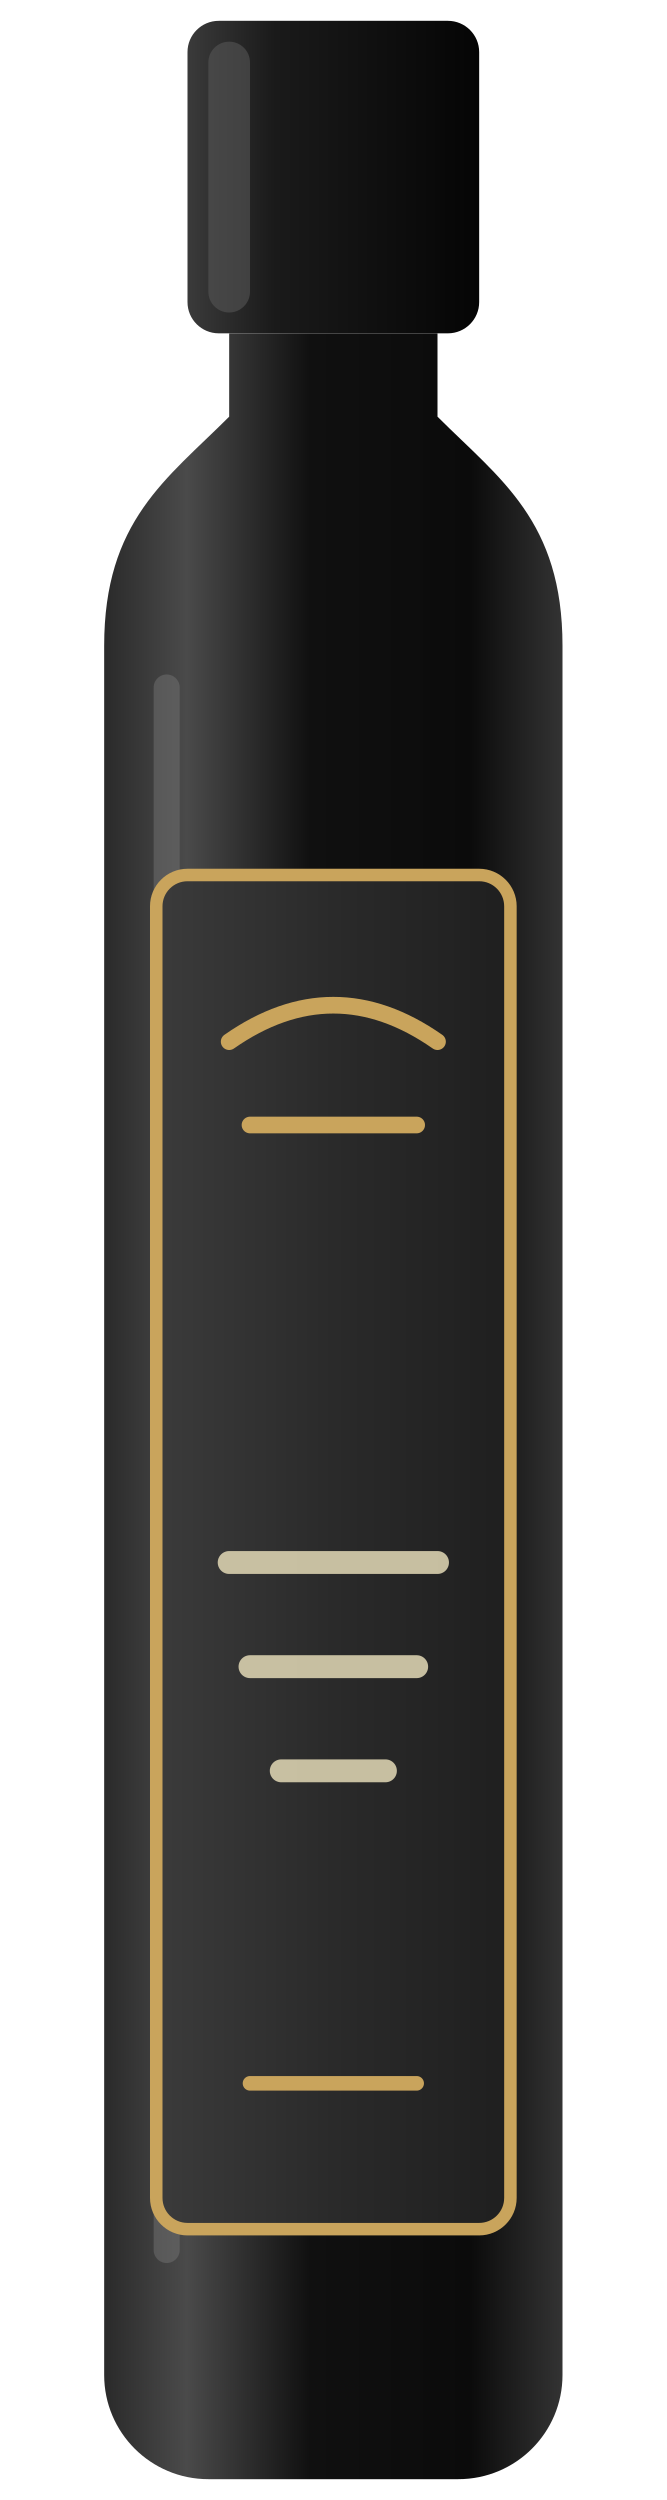
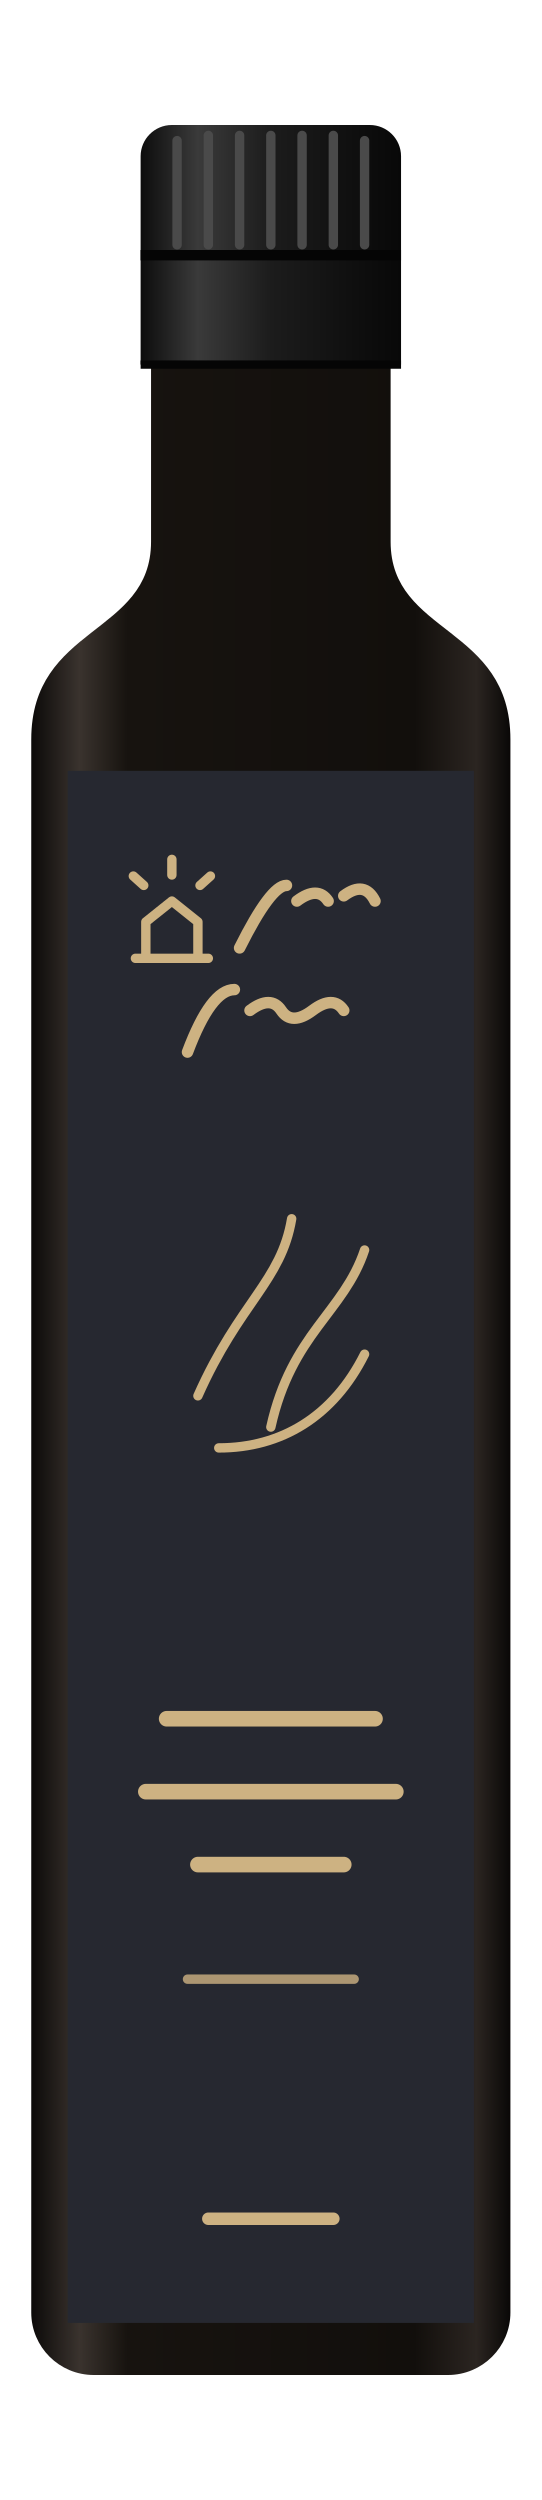
- <svg xmlns="http://www.w3.org/2000/svg" viewBox="0 0 64 240">
+ <svg xmlns="http://www.w3.org/2000/svg" viewBox="0 0 52 240">
  <defs>
    <linearGradient id="b" x1="0" x2="1">
-       <stop offset="0" stop-color="#2a2a2a" />
-       <stop offset=".18" stop-color="#4a4a4a" />
-       <stop offset=".45" stop-color="#101010" />
-       <stop offset=".8" stop-color="#0b0b0b" />
-       <stop offset="1" stop-color="#333" />
+       <stop offset="0" stop-color="#0c0a09" />
+       <stop offset=".1" stop-color="#3a332e" />
+       <stop offset=".2" stop-color="#17130f" />
+       <stop offset=".8" stop-color="#120f0c" />
+       <stop offset=".93" stop-color="#2b2521" />
+       <stop offset="1" stop-color="#0a0807" />
    </linearGradient>
    <linearGradient id="c" x1="0" x2="1">
-       <stop offset="0" stop-color="#3a3a3a" />
-       <stop offset=".3" stop-color="#1a1a1a" />
-       <stop offset="1" stop-color="#050505" />
-     </linearGradient>
-     <linearGradient id="l" x1="0" x2="1">
-       <stop offset="0" stop-color="#3b3b3b" />
-       <stop offset=".5" stop-color="#2a2a2a" />
-       <stop offset="1" stop-color="#1f1f1f" />
+       <stop offset="0" stop-color="#0d0d0d" />
+       <stop offset=".22" stop-color="#3a3a3a" />
+       <stop offset=".5" stop-color="#1c1c1c" />
+       <stop offset="1" stop-color="#080808" />
    </linearGradient>
  </defs>
-   <rect x="18" y="2" width="28" height="30" rx="3" fill="url(#c)" />
-   <rect x="20" y="4" width="4" height="26" rx="2" fill="#555" opacity=".6" />
-   <path d="M22 32h20v8c6 6 12 10 12 22v166a10 10 0 0 1-10 10H20a10 10 0 0 1-10-10V62c0-12 6-16 12-22z" fill="url(#b)" />
-   <path d="M16 66v150" stroke="#777" stroke-width="2.5" stroke-linecap="round" opacity=".45" />
-   <rect x="15" y="84" width="34" height="130" rx="3" fill="url(#l)" stroke="#C9A45C" stroke-width="1.2" />
-   <path d="M22 100q10-7 20 0M24 108h16" stroke="#C9A45C" stroke-width="1.6" fill="none" stroke-linecap="round" />
-   <path d="M22 150h20M24 160h16M27 170h10" stroke="#D8CFAE" stroke-width="2.2" stroke-linecap="round" opacity=".9" />
-   <path d="M24 200h16" stroke="#C9A45C" stroke-width="1.4" stroke-linecap="round" />
+   <path d="M14.5 30h23v22c0 9 11.5 8 11.5 19v151a6 6 0 0 1-6 6H9a6 6 0 0 1-6-6V71c0-11 11.5-10 11.5-19z" fill="url(#b)" />
+   <path d="M13.5 15a3 3 0 0 1 3-3h19a3 3 0 0 1 3 3v20h-25z" fill="url(#c)" />
+   <path d="M17 13.5v10M20 13v10.5M23 13v10.5M26 13v10.5M29 13v10.5M32 13v10.5M35 13.5v10" stroke="#4a4a4a" stroke-width=".9" stroke-linecap="round" />
+   <path d="M13.5 24.5h25" stroke="#050505" stroke-width="1" />
+   <path d="M13.5 35h25" stroke="#050505" stroke-width=".8" />
+   <rect x="6.5" y="74" width="39" height="149" fill="#262830" />
+   <g fill="none" stroke="#CDB282" stroke-linecap="round" stroke-linejoin="round">
+     <path d="M13 92h7M14 92v-3.5l2.5-2 2.5 2V92M16.5 84v-1.5M13.8 85l-1-.9M19.2 85l1-.9" stroke-width=".9" />
+     <path d="M23 91c2-4 3.5-6 4.5-6M28.5 86.500q2-1.5 3 0M33 86q2-1.5 3 .5M18 101c1.500-4 3-6 4.500-6M24 97q2-1.5 3 0t3 0 3 0" stroke-width="1.1" />
+     <path d="M19 134c4-9 8-11 9-17M26 137c2-9 7-11 9-17M21 139c6 0 11-3 14-9" stroke-width=".9" />
+     <path d="M16 165h20M14 172h24M19 179h14" stroke-width="1.5" />
+     <path d="M18 190h16" stroke-width=".9" opacity=".8" />
+     <path d="M20 213h12" stroke-width="1.2" />
+   </g>
</svg>
